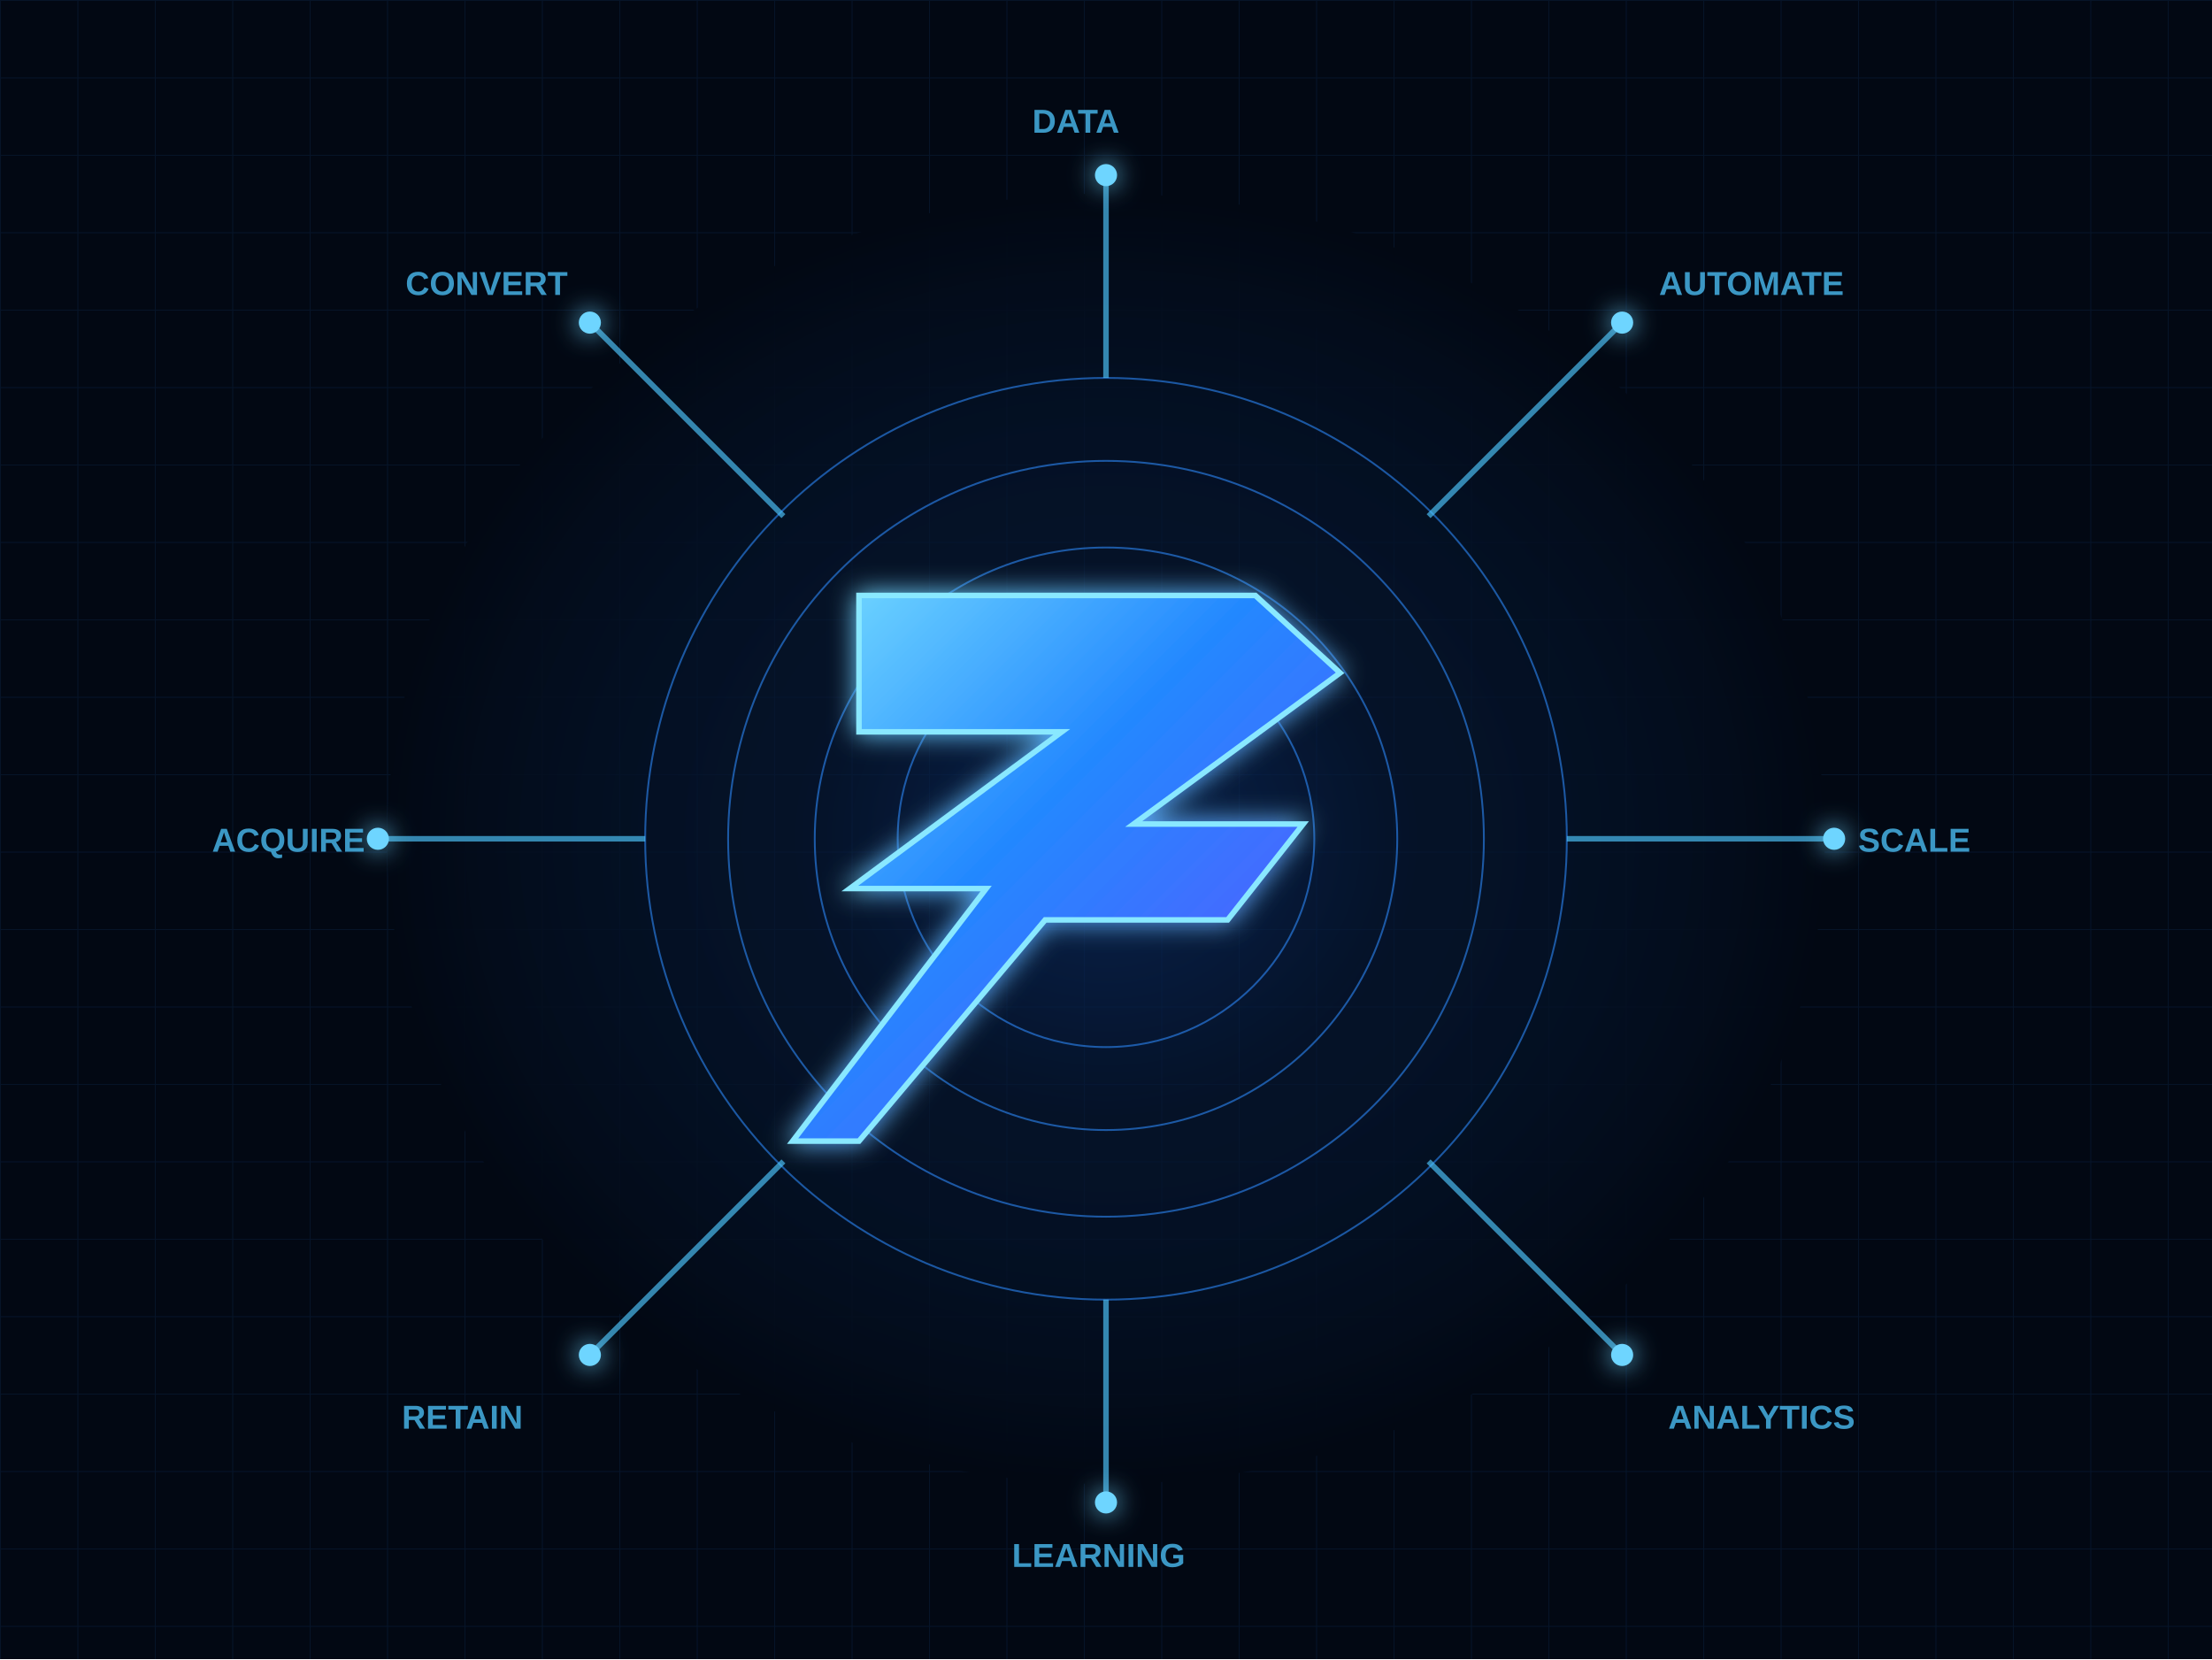
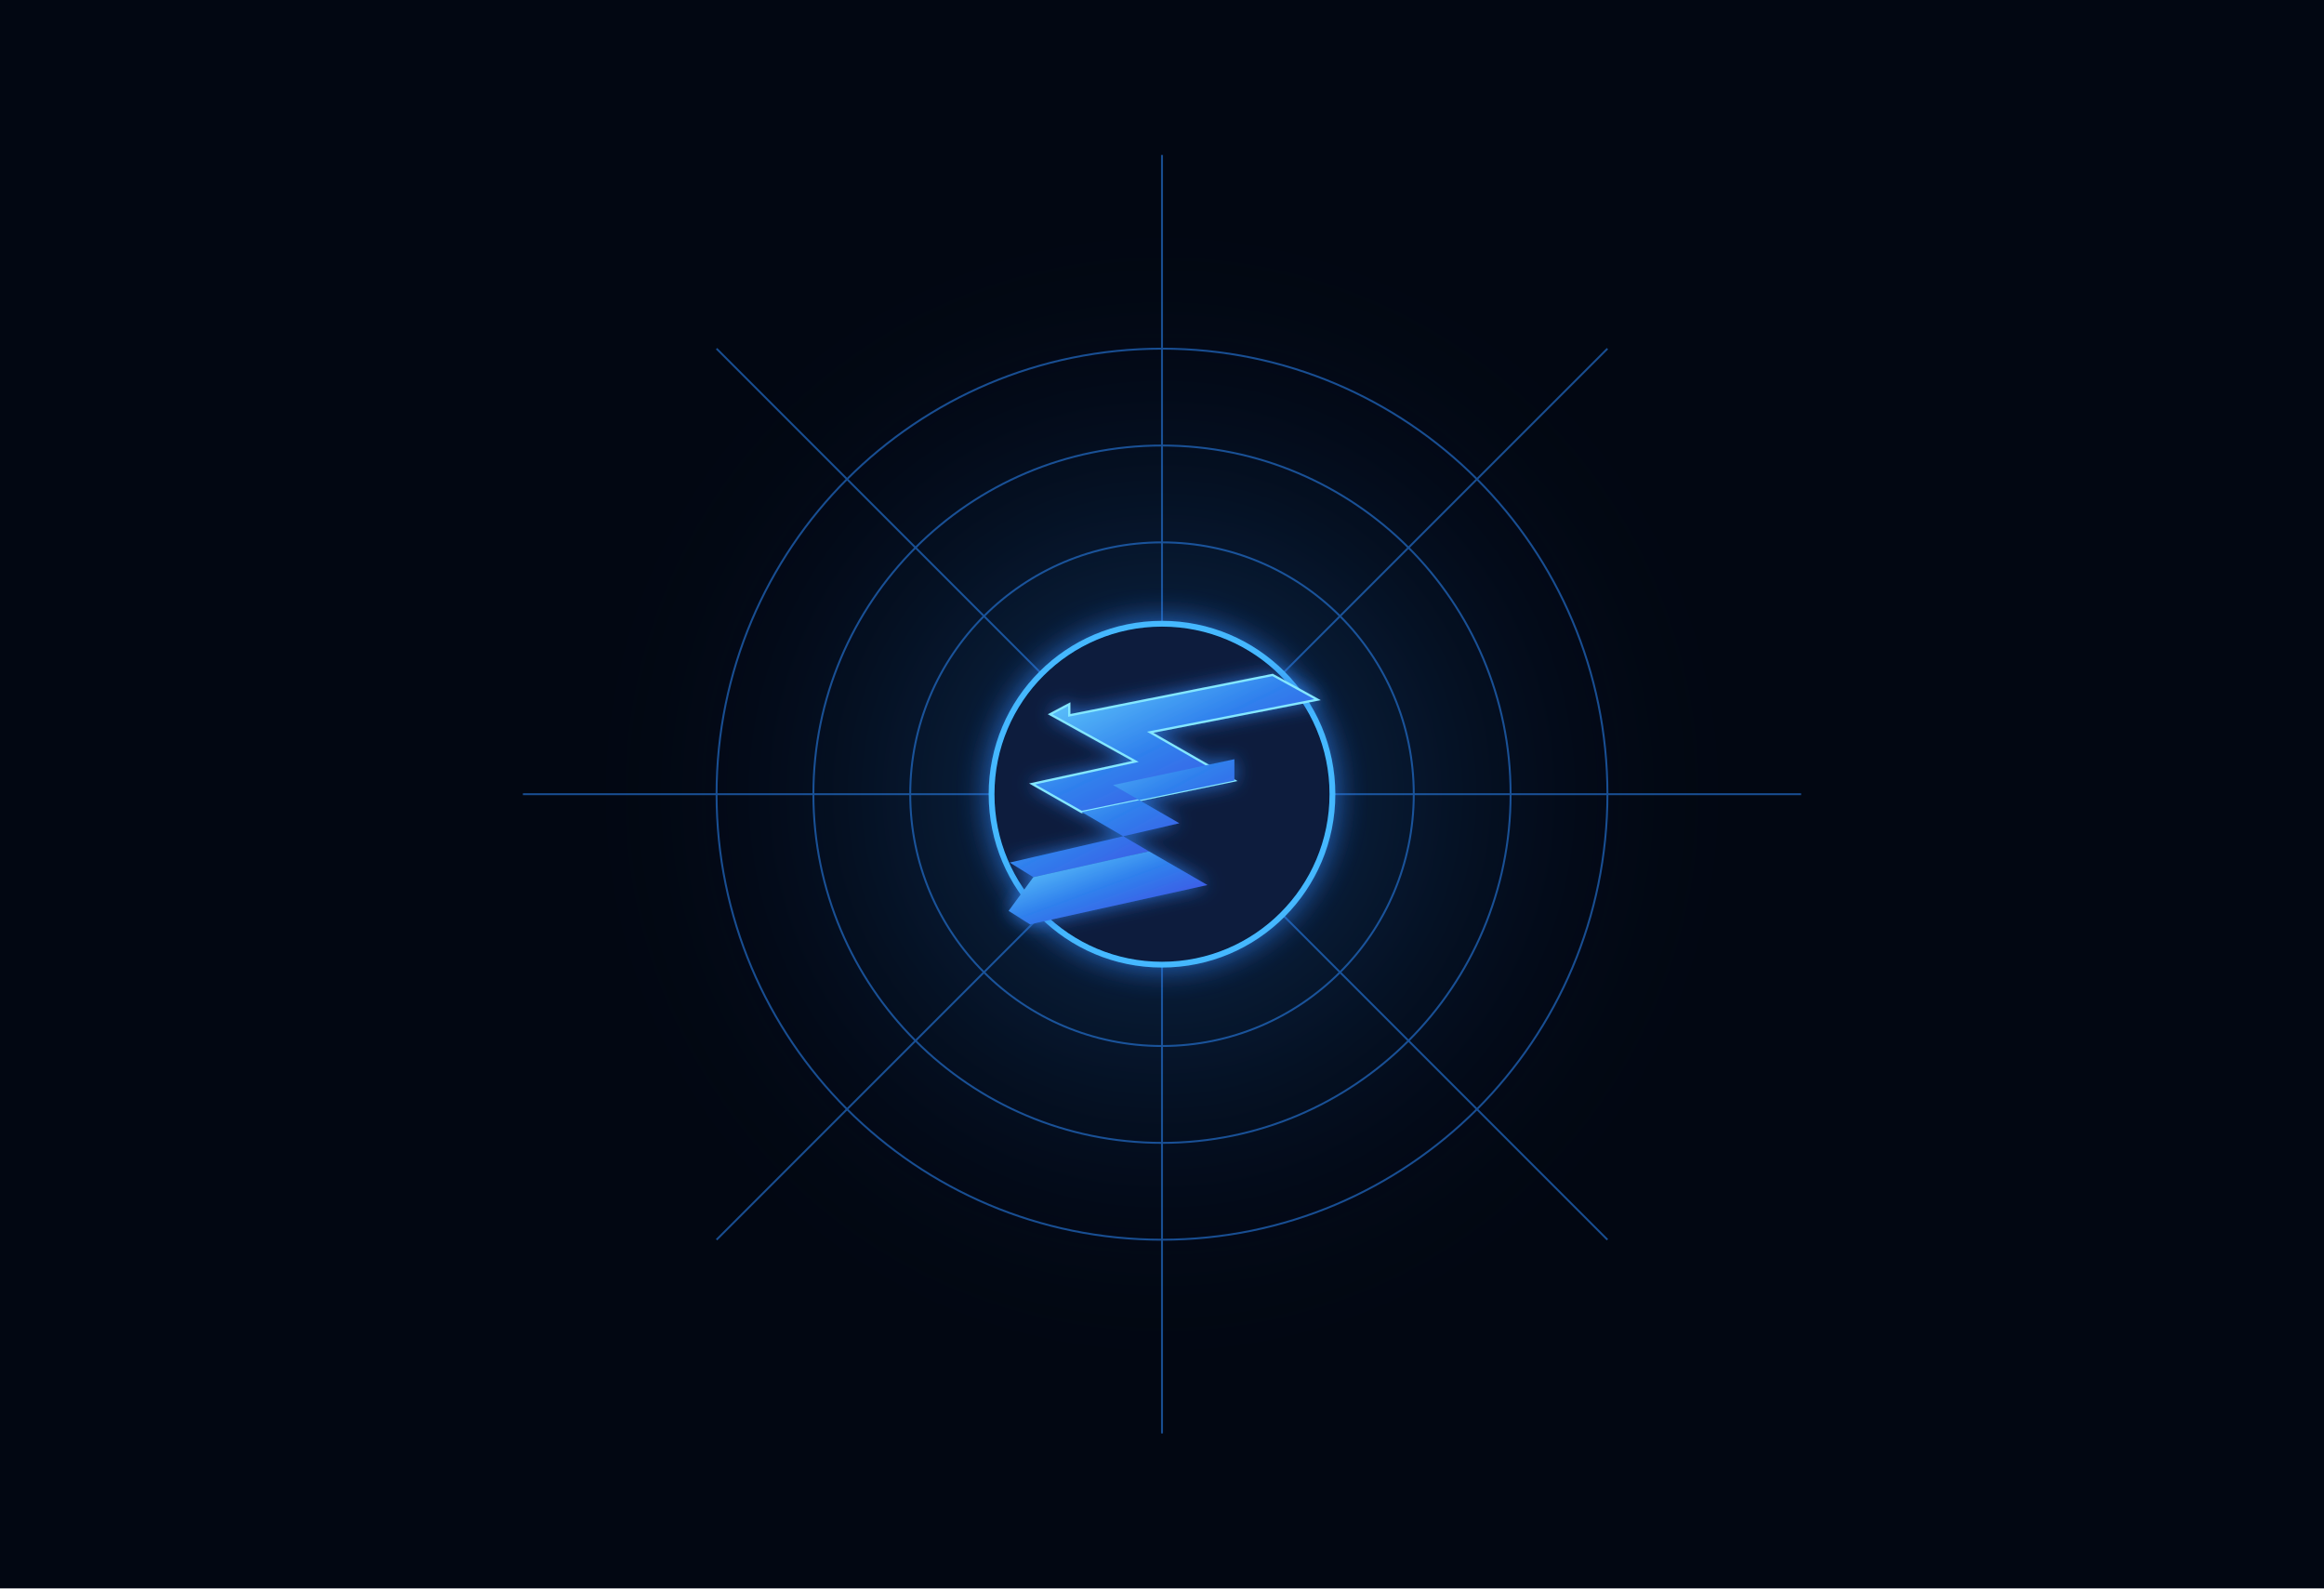
- <svg xmlns="http://www.w3.org/2000/svg" viewBox="0 0 1200 900">
+ <svg xmlns="http://www.w3.org/2000/svg" viewBox="0 0 1200 820">
  <defs>
-     <radialGradient id="bg">
-       <stop stop-color="#0b2d68" stop-opacity=".72" />
-       <stop offset=".42" stop-color="#061936" stop-opacity=".6" />
-       <stop offset="1" stop-color="#020813" />
+     <radialGradient id="r">
+       <stop stop-color="#258CFF" stop-opacity=".33" />
+       <stop offset="1" stop-color="#020712" stop-opacity="0" />
    </radialGradient>
-     <linearGradient id="g" x1="0" y1="0" x2="1" y2="1">
-       <stop stop-color="#76ddff" />
-       <stop offset=".42" stop-color="#2388ff" />
-       <stop offset="1" stop-color="#674cff" />
+     <filter id="g">
+       <feDropShadow dx="0" dy="0" stdDeviation="8" flood-color="#2F80ED" flood-opacity=".8" />
+     </filter>
+     <linearGradient id="s" x1="0" y1="0" x2="1" y2="1">
+       <stop stop-color="#6edcff" />
+       <stop offset=".48" stop-color="#2f80ed" />
+       <stop offset="1" stop-color="#4a3cdf" />
    </linearGradient>
-     <filter id="gl">
-       <feGaussianBlur stdDeviation="7" result="b" />
-       <feMerge>
-         <feMergeNode in="b" />
-         <feMergeNode in="SourceGraphic" />
-       </feMerge>
-     </filter>
-     <pattern id="grid" width="42" height="42" patternUnits="userSpaceOnUse">
-       <path d="M42 0H0V42" fill="none" stroke="#2c78d2" stroke-opacity=".11" />
-     </pattern>
  </defs>
-   <rect width="1200" height="900" fill="#020813" />
-   <rect width="1200" height="900" fill="url(#grid)" />
-   <ellipse cx="600" cy="455" rx="390" ry="350" fill="url(#bg)" />
-   <g fill="none" stroke="#2d8bff" opacity=".58">
-     <circle cx="600" cy="455" r="250" />
-     <circle cx="600" cy="455" r="205" />
-     <circle cx="600" cy="455" r="158" />
-     <circle cx="600" cy="455" r="113" />
+   <rect width="1200" height="820" fill="#020712" />
+   <circle cx="600" cy="410" r="300" fill="url(#r)" />
+   <g fill="none" stroke="#287FEA" opacity=".58">
+     <circle cx="600" cy="410" r="230" />
+     <circle cx="600" cy="410" r="180" />
+     <circle cx="600" cy="410" r="130" />
+     <path d="M600 80V740M270 410H930M370 180L830 640M830 180L370 640" />
  </g>
-   <g fill="none" stroke="#4fc7ff" stroke-width="3" opacity=".65">
-     <path d="M600 205V95" />
-     <path d="M600 705V815" />
-     <path d="M350 455H205" />
-     <path d="M850 455H995" />
-     <path d="M425 280 320 175" />
-     <path d="M775 280 880 175" />
-     <path d="M425 630 320 735" />
-     <path d="M775 630 880 735" />
-   </g>
-   <g fill="#6ed5ff" filter="url(#gl)">
-     <circle cx="600" cy="95" r="6" />
-     <circle cx="600" cy="815" r="6" />
-     <circle cx="205" cy="455" r="6" />
-     <circle cx="995" cy="455" r="6" />
-     <circle cx="320" cy="175" r="6" />
-     <circle cx="880" cy="175" r="6" />
-     <circle cx="320" cy="735" r="6" />
-     <circle cx="880" cy="735" r="6" />
-   </g>
-   <g transform="translate(430 290)" filter="url(#gl)">
-     <path d="M36 33h215l46 42-112 82h92l-41 52h-99L36 329H0l105-137H31L146 107H36z" fill="url(#g)" stroke="#89e8ff" stroke-width="3" />
-   </g>
-   <g opacity=".75" fill="#4ec7ff" font-family="Arial" font-size="18" font-weight="700">
-     <text x="560" y="72">DATA</text>
-     <text x="549" y="850">LEARNING</text>
-     <text x="115" y="462">ACQUIRE</text>
-     <text x="1008" y="462">SCALE</text>
-     <text x="220" y="160">CONVERT</text>
-     <text x="900" y="160">AUTOMATE</text>
-     <text x="218" y="775">RETAIN</text>
-     <text x="905" y="775">ANALYTICS</text>
+   <circle cx="600" cy="410" r="88" fill="#071A3C" stroke="#45B8FF" stroke-width="3" filter="url(#g)" />
+   <g transform="translate(515 338) scale(.58)" filter="url(#g)">
+     <path d="M64 54 245 18l40 22-149 29 75 43-136 28-44-25 92-20-76-42 17-9z" fill="url(#s)" stroke="#83e7ff" stroke-width="2" />
+     <path d="M211 112 75 140l60 35-103 23-21-13 151-35-59-34 108-23z" fill="url(#s)" />
+     <path d="M32 198 135 175l52 30-158 35-19-12 22-30z" fill="url(#s)" />
  </g>
</svg>
